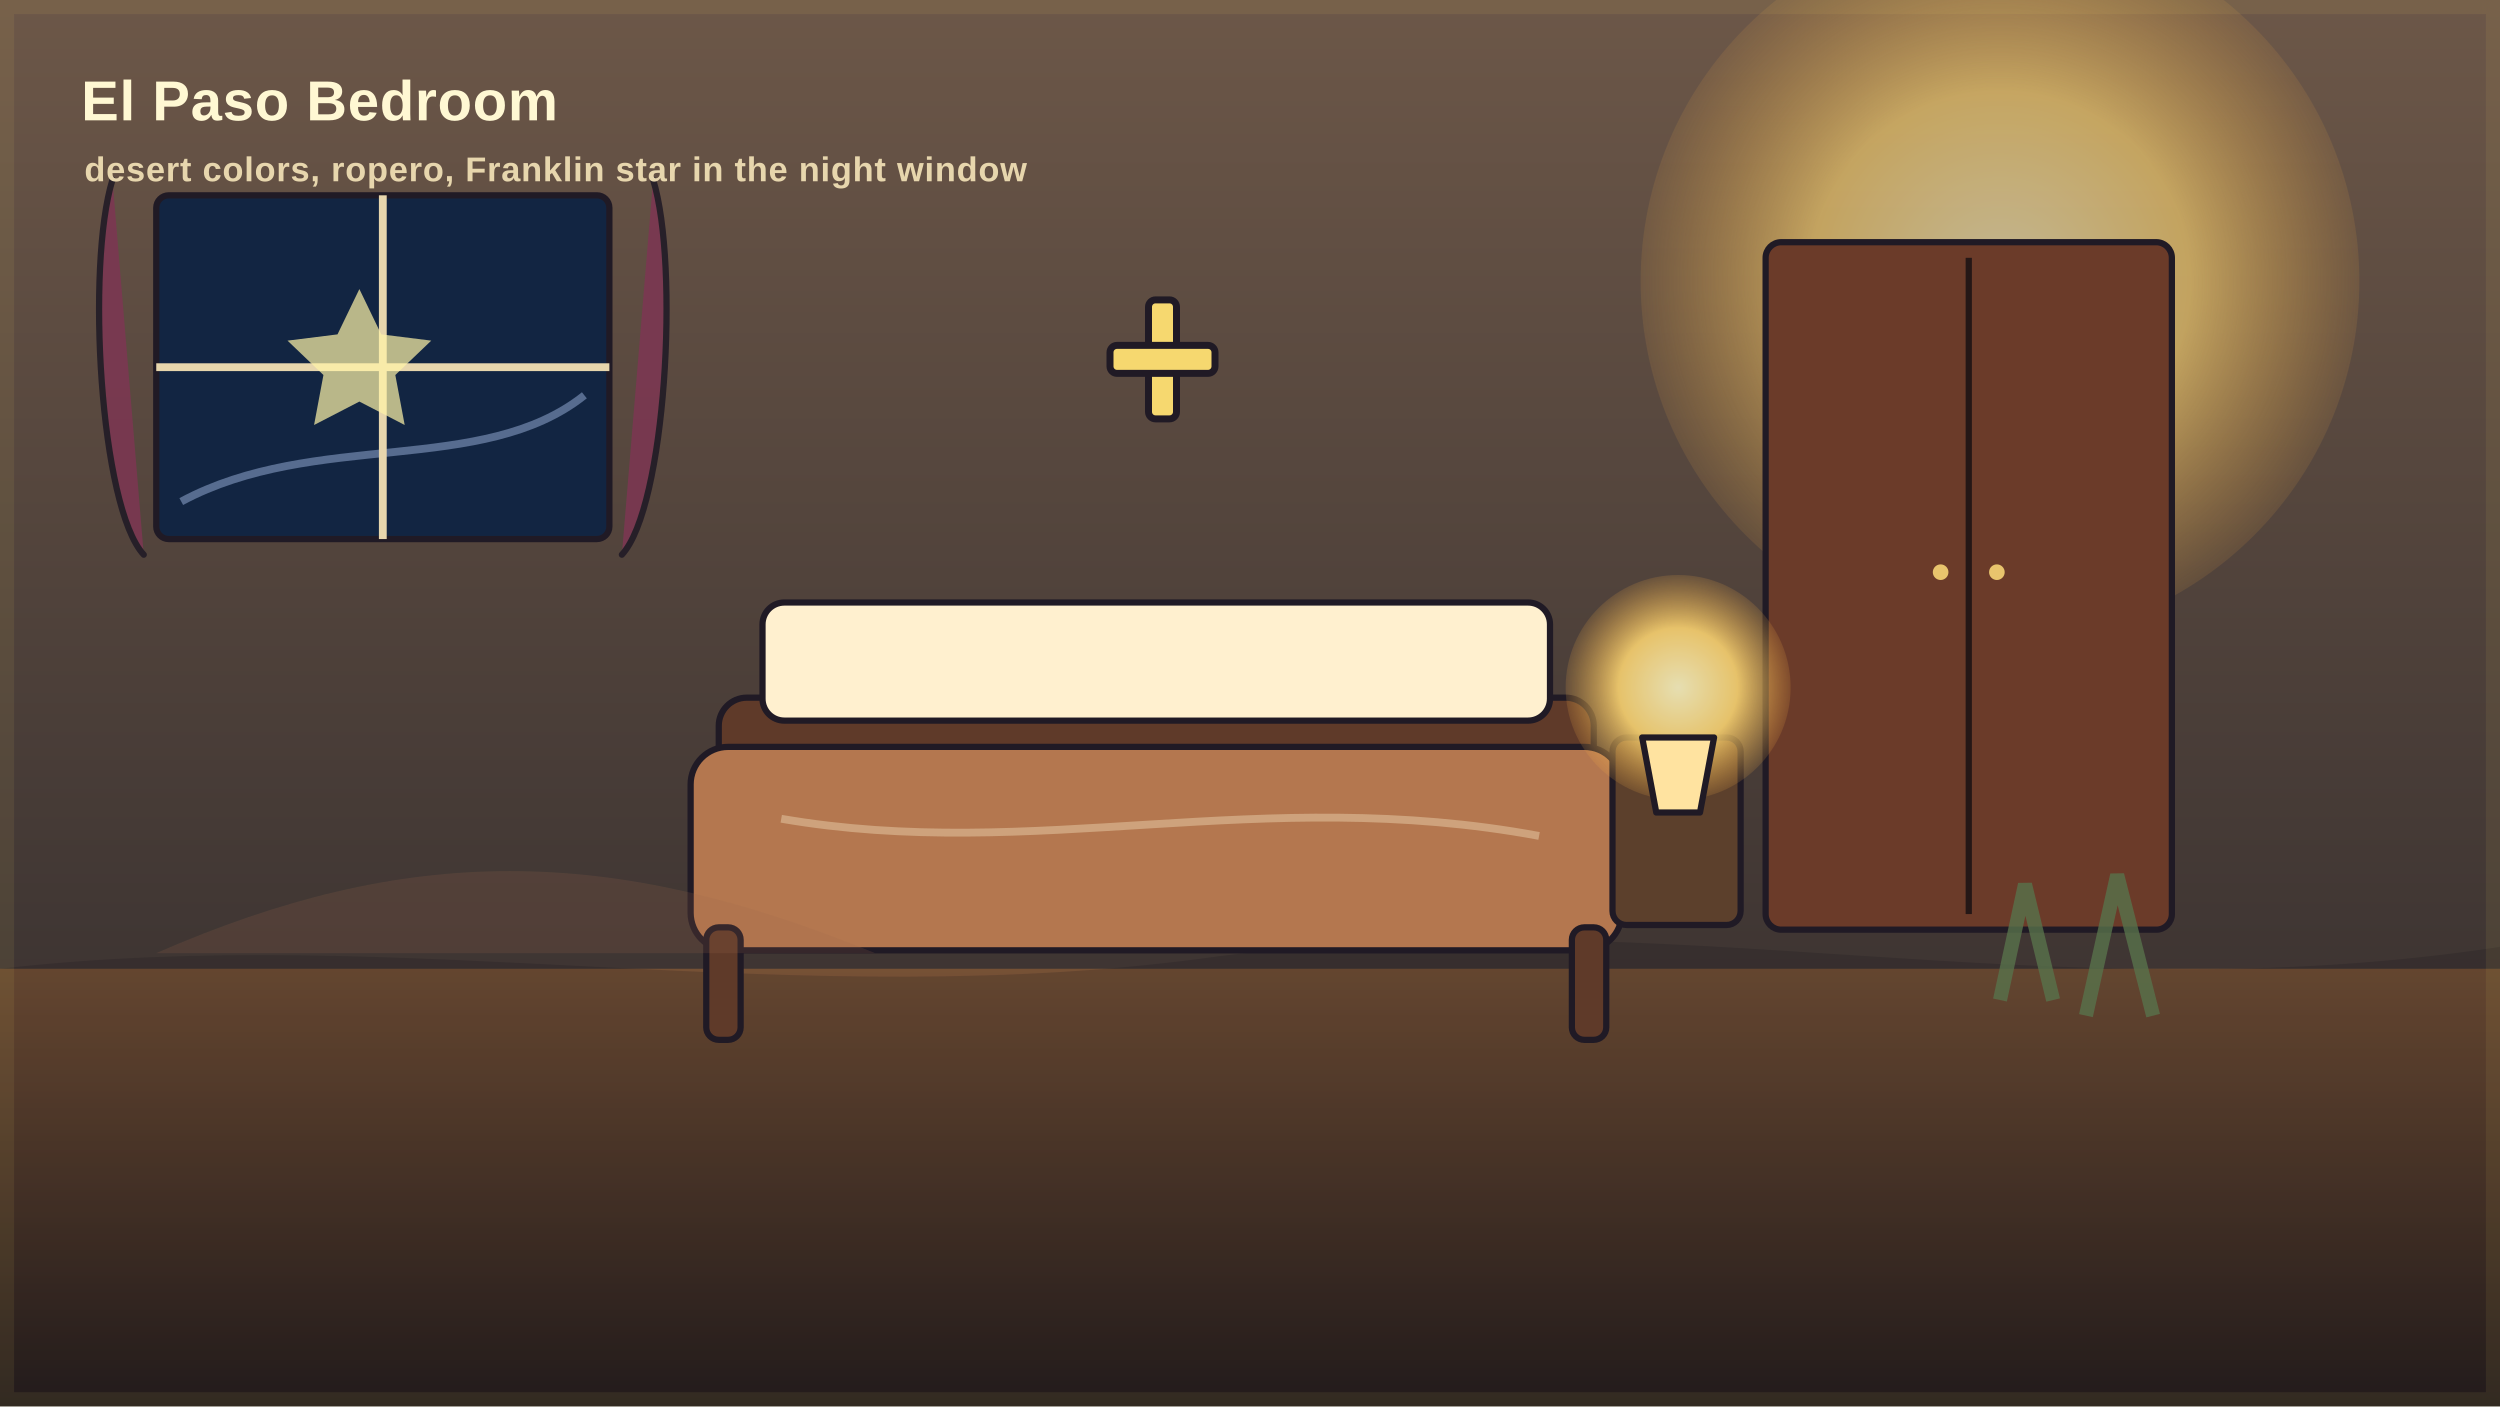
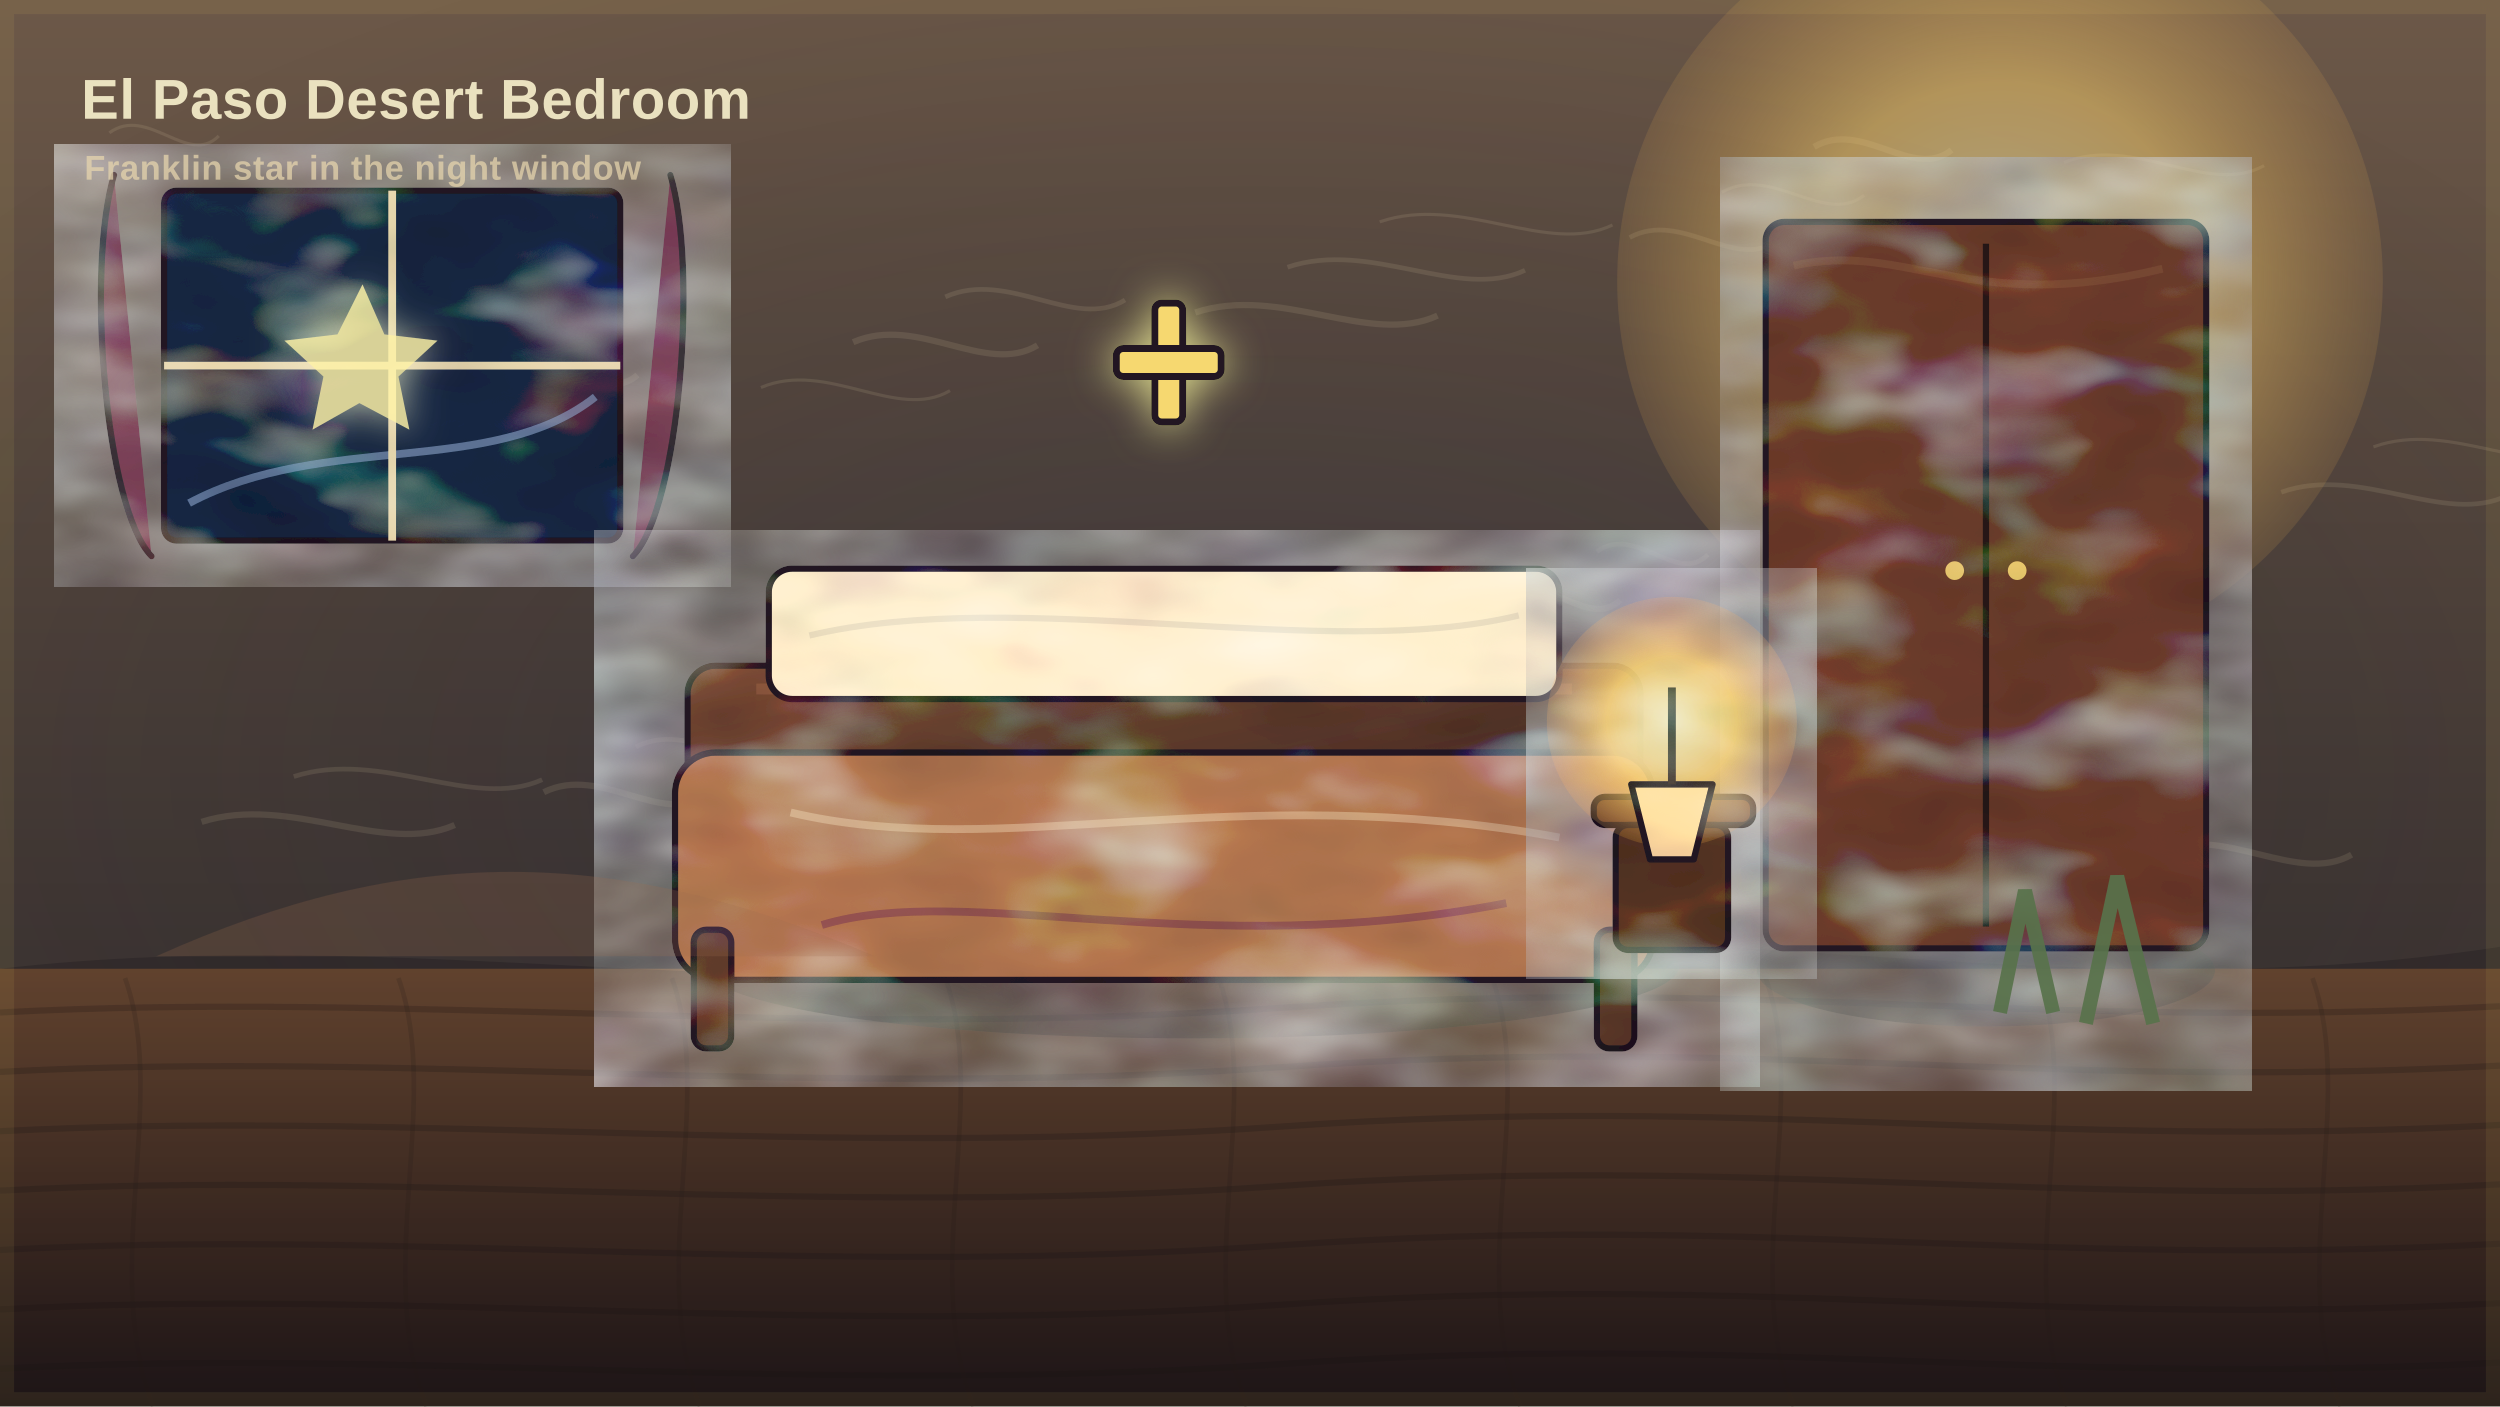
<svg xmlns="http://www.w3.org/2000/svg" width="1600" height="900" viewBox="0 0 1600 900">
  <style>
-   .ink{stroke:#201a25;stroke-width:4;stroke-linecap:round;stroke-linejoin:round}
-   .soft{filter:url(#soft)}
-   .label{font-family:Arial,Helvetica,sans-serif;font-weight:800;letter-spacing:.5px}
+   .ink{stroke:#201823;stroke-width:4;stroke-linecap:round;stroke-linejoin:round}
+   .thin{stroke:#2c2330;stroke-width:2;stroke-linecap:round;stroke-linejoin:round}
+   .paint{filter:url(#paint)}
+   .glow{filter:url(#goldGlow)}
+   .label{font-family:Arial,Helvetica,sans-serif;font-weight:800;letter-spacing:.4px}
</style>
  <defs>
-     <filter id="soft">
-       <feGaussianBlur stdDeviation="7" />
+     <filter id="paint" x="-8%" y="-8%" width="116%" height="116%">
+       <feTurbulence type="fractalNoise" baseFrequency=".009 .018" numOctaves="3" seed="17" result="noise" />
+       <feColorMatrix in="noise" type="saturate" values=".18" result="softNoise" />
+       <feBlend in="SourceGraphic" in2="softNoise" mode="overlay" />
    </filter>
-     <linearGradient id="wall" x1="0" y1="0" x2="0" y2="1">
-       <stop stop-color="#3f4d6d" />
-       <stop offset="1" stop-color="#172033" />
-     </linearGradient>
-     <linearGradient id="floor" x1="0" y1="0" x2="0" y2="1">
-       <stop stop-color="#5b4435" />
-       <stop offset="1" stop-color="#2c211d" />
-     </linearGradient>
-     <radialGradient id="lamp" cx=".5" cy=".5" r=".55">
-       <stop stop-color="#fff7c4" />
-       <stop offset=".48" stop-color="#ffd772" />
-       <stop offset="1" stop-color="#f4a73c" stop-opacity="0" />
+     <filter id="goldGlow" x="-120%" y="-120%" width="340%" height="340%">
+       <feGaussianBlur stdDeviation="12" result="blur" />
+       <feColorMatrix in="blur" type="matrix" values="1 0 0 0 .95  0 1 0 0 .72  0 0 1 0 .25  0 0 0 .82 0" result="gold" />
+       <feMerge>
+         <feMergeNode in="gold" />
+         <feMergeNode in="SourceGraphic" />
+       </feMerge>
+     </filter>
+     <radialGradient id="lamp" cx=".5" cy=".5" r=".58">
+       <stop stop-color="#fff8c8" />
+       <stop offset=".45" stop-color="#ffd56f" />
+       <stop offset="1" stop-color="#f0a948" stop-opacity="0" />
    </radialGradient>
-     <linearGradient id="shadow" x1="0" y1="0" x2="1" y2="1">
-       <stop stop-color="#04070d" />
-       <stop offset="1" stop-color="#1f102b" />
+     <radialGradient id="nightPool" cx=".5" cy=".55" r=".65">
+       <stop stop-color="#1b2441" stop-opacity=".65" />
+       <stop offset="1" stop-color="#070a12" stop-opacity="0" />
+     </radialGradient>
+     <linearGradient id="woodDark" x1="0" y1="0" x2="1" y2="1">
+       <stop stop-color="#7c4d36" />
+       <stop offset="1" stop-color="#38221d" />
    </linearGradient>
    <linearGradient id="sceneWall" x1="0" y1="0" x2="0" y2="1">
-       <stop stop-color="#6c5748" />
+       <stop stop-color="#6c5848" />
      <stop offset="1" stop-color="#2a2629" />
    </linearGradient>
    <linearGradient id="sceneFloor" x1="0" y1="0" x2="0" y2="1">
      <stop stop-color="#765135" />
-       <stop offset="1" stop-color="#261d1c" />
+       <stop offset="1" stop-color="#211818" />
    </linearGradient>
  </defs>
  <rect width="1600" height="900" fill="url(#sceneWall)" />
+   <rect width="1600" height="900" fill="url(#nightPool)" opacity=".42" />
+   <path d="M70 85 C94.5 67, 120.4 107, 140 87" stroke="#f4e2ba" stroke-width="2" opacity=".11" fill="none" />
+   <path d="M209 296 C239.45 278, 271.64 318, 296 298" stroke="#f4e2ba" stroke-width="3" opacity=".11" fill="none" />
+   <path d="M348 507 C384.4 489, 422.88 529, 452 509" stroke="#f4e2ba" stroke-width="4" opacity=".11" fill="none" />
+   <path d="M487 248 C529.35 230, 574.12 270, 608 250" stroke="#f4e2ba" stroke-width="2" opacity=".11" fill="none" />
+   <path d="M626 459 C674.3 441, 725.36 481, 764 461" stroke="#f4e2ba" stroke-width="3" opacity=".11" fill="none" />
+   <path d="M765 200 C819.25 182, 876.6 222, 920 202" stroke="#f4e2ba" stroke-width="4" opacity=".11" fill="none" />
+   <path d="M904 411 C930.95 393, 959.44 433, 981 413" stroke="#f4e2ba" stroke-width="2" opacity=".11" fill="none" />
+   <path d="M1043 152 C1075.9 134, 1110.68 174, 1137 154" stroke="#f4e2ba" stroke-width="3" opacity=".11" fill="none" />
+   <path d="M1182 363 C1220.85 345, 1261.92 385, 1293 365" stroke="#f4e2ba" stroke-width="4" opacity=".11" fill="none" />
+   <path d="M1321 104 C1365.8 86, 1413.16 126, 1449 106" stroke="#f4e2ba" stroke-width="2" opacity=".11" fill="none" />
+   <path d="M1460 315 C1510.75 297, 1564.4 337, 1605 317" stroke="#f4e2ba" stroke-width="3" opacity=".11" fill="none" />
+   <path d="M129 526 C185.7 508, 245.64 548, 291 528" stroke="#f4e2ba" stroke-width="4" opacity=".11" fill="none" />
+   <path d="M268 267 C297.4 249, 328.48 289, 352 269" stroke="#f4e2ba" stroke-width="2" opacity=".11" fill="none" />
+   <path d="M407 478 C442.35 460, 479.72 500, 508 480" stroke="#f4e2ba" stroke-width="3" opacity=".11" fill="none" />
+   <path d="M546 219 C587.3 201, 630.96 241, 664 221" stroke="#f4e2ba" stroke-width="4" opacity=".11" fill="none" />
+   <path d="M685 430 C732.25 412, 782.2 452, 820 432" stroke="#f4e2ba" stroke-width="2" opacity=".11" fill="none" />
+   <path d="M824 171 C877.2 153, 933.44 193, 976 173" stroke="#f4e2ba" stroke-width="3" opacity=".11" fill="none" />
+   <path d="M963 382 C988.9 364, 1016.28 404, 1037 384" stroke="#f4e2ba" stroke-width="4" opacity=".11" fill="none" />
+   <path d="M1102 123 C1133.85 105, 1167.52 145, 1193 125" stroke="#f4e2ba" stroke-width="2" opacity=".11" fill="none" />
+   <path d="M1241 334 C1278.8 316, 1318.76 356, 1349 336" stroke="#f4e2ba" stroke-width="3" opacity=".11" fill="none" />
+   <path d="M1380 545 C1423.75 527, 1470 567, 1505 547" stroke="#f4e2ba" stroke-width="4" opacity=".11" fill="none" />
+   <path d="M1519 286 C1568.7 268, 1621.24 308, 1661 288" stroke="#f4e2ba" stroke-width="2" opacity=".11" fill="none" />
+   <path d="M188 497 C243.65 479, 302.48 519, 347 499" stroke="#f4e2ba" stroke-width="3" opacity=".11" fill="none" />
+   <path d="M327 238 C355.35 220, 385.32 260, 408 240" stroke="#f4e2ba" stroke-width="4" opacity=".11" fill="none" />
+   <path d="M466 449 C500.3 431, 536.56 471, 564 451" stroke="#f4e2ba" stroke-width="2" opacity=".11" fill="none" />
+   <path d="M605 190 C645.25 172, 687.8 212, 720 192" stroke="#f4e2ba" stroke-width="3" opacity=".11" fill="none" />
+   <path d="M744 401 C790.2 383, 839.04 423, 876 403" stroke="#f4e2ba" stroke-width="4" opacity=".11" fill="none" />
+   <path d="M883 142 C935.15 124, 990.28 164, 1032 144" stroke="#f4e2ba" stroke-width="2" opacity=".11" fill="none" />
+   <path d="M1022 353 C1046.85 335, 1073.12 375, 1093 355" stroke="#f4e2ba" stroke-width="3" opacity=".11" fill="none" />
+   <path d="M1161 94 C1191.8 76, 1224.36 116, 1249 96" stroke="#f4e2ba" stroke-width="4" opacity=".11" fill="none" />
  <rect y="620" width="1600" height="280" fill="url(#sceneFloor)" />
-   <path d="M0 620 C260 590 510 650 780 612 C1070 575 1310 650 1600 606 L1600 900 L0 900Z" fill="#110f17" opacity=".18" />
-   <circle cx="1280" cy="180" r="230" fill="url(#lamp)" opacity=".62" />
-   <g>
-     <rect x="100" y="125" width="290" height="220" rx="8" fill="#122542" class="ink" />
-     <path d="M116 321 C201.5 275, 308.8 305, 374 253" stroke="#8fa6ce" stroke-width="5" fill="none" opacity=".55" />
-     <line x1="245" y1="125" x2="245" y2="345" stroke="#e7d6ad" stroke-width="5" />
-     <line x1="100" y1="235" x2="390" y2="235" stroke="#e7d6ad" stroke-width="5" />
-     <path d="M72 115 C55 170, 64 325, 92 355" fill="#7b3652" opacity=".88" class="ink" />
-     <path d="M418 115 C435 170, 426 325, 398 355" fill="#7b3652" opacity=".88" class="ink" />
+   <path d="M0 648 C260 634, 520 666, 820 645 S1300 660, 1600 644" stroke="#1b1414" stroke-opacity=".22" stroke-width="4" fill="none" />
+   <path d="M0 686 C260 672, 520 704, 820 683 S1300 698, 1600 682" stroke="#1b1414" stroke-opacity=".22" stroke-width="4" fill="none" />
+   <path d="M0 724 C260 710, 520 742, 820 721 S1300 736, 1600 720" stroke="#1b1414" stroke-opacity=".22" stroke-width="4" fill="none" />
+   <path d="M0 762 C260 748, 520 780, 820 759 S1300 774, 1600 758" stroke="#1b1414" stroke-opacity=".22" stroke-width="4" fill="none" />
+   <path d="M0 800 C260 786, 520 818, 820 797 S1300 812, 1600 796" stroke="#1b1414" stroke-opacity=".22" stroke-width="4" fill="none" />
+   <path d="M0 838 C260 824, 520 856, 820 835 S1300 850, 1600 834" stroke="#1b1414" stroke-opacity=".22" stroke-width="4" fill="none" />
+   <path d="M0 876 C260 862, 520 894, 820 873 S1300 888, 1600 872" stroke="#1b1414" stroke-opacity=".22" stroke-width="4" fill="none" />
+   <path d="M80 626 C108 704, 64 812, 98 900" stroke="#271c1b" stroke-opacity=".18" stroke-width="3" fill="none" />
+   <path d="M255 626 C283 704, 239 812, 273 900" stroke="#271c1b" stroke-opacity=".18" stroke-width="3" fill="none" />
+   <path d="M430 626 C458 704, 414 812, 448 900" stroke="#271c1b" stroke-opacity=".18" stroke-width="3" fill="none" />
+   <path d="M605 626 C633 704, 589 812, 623 900" stroke="#271c1b" stroke-opacity=".18" stroke-width="3" fill="none" />
+   <path d="M780 626 C808 704, 764 812, 798 900" stroke="#271c1b" stroke-opacity=".18" stroke-width="3" fill="none" />
+   <path d="M955 626 C983 704, 939 812, 973 900" stroke="#271c1b" stroke-opacity=".18" stroke-width="3" fill="none" />
+   <path d="M1130 626 C1158 704, 1114 812, 1148 900" stroke="#271c1b" stroke-opacity=".18" stroke-width="3" fill="none" />
+   <path d="M1305 626 C1333 704, 1289 812, 1323 900" stroke="#271c1b" stroke-opacity=".18" stroke-width="3" fill="none" />
+   <path d="M1480 626 C1508 704, 1464 812, 1498 900" stroke="#271c1b" stroke-opacity=".18" stroke-width="3" fill="none" />
+   <path d="M0 620 C260 590 510 650 780 612 C1070 575 1310 650 1600 606 L1600 900 L0 900Z" fill="#08070d" opacity=".2" />
+   <circle cx="1280" cy="180" r="245" fill="url(#lamp)" opacity=".5" />
+   <g class="paint">
+     <rect x="105" y="122" width="292" height="224" rx="8" fill="#122542" class="ink" />
+     <path d="M121 322 C207.2 276, 315.24 306, 381 254" stroke="#9cb3d8" stroke-width="5" fill="none" opacity=".55" />
+     <line x1="251" y1="122" x2="251" y2="346" stroke="#e7d6ad" stroke-width="5" />
+     <line x1="105" y1="234" x2="397" y2="234" stroke="#e7d6ad" stroke-width="5" />
+     <path d="M73 112 C55 170, 67 326, 97 356" fill="#7b3652" opacity=".9" class="ink" />
+     <path d="M429 112 C447 170, 435 326, 405 356" fill="#7b3652" opacity=".9" class="ink" />
  </g>
-   <g>
-     <rect x="1130" y="155" width="260" height="440" rx="10" fill="#6b3b29" class="ink" />
-     <line x1="1260" y1="165" x2="1260" y2="585" stroke="#251716" stroke-width="4" />
-     <circle cx="1242" cy="366.2" r="5" fill="#e8c46d" />
-     <circle cx="1278" cy="366.2" r="5" fill="#e8c46d" />
+   <g class="paint">
+     <ellipse cx="1271" cy="621" rx="146.64" ry="36" fill="#07080e" opacity=".28" />
+     <rect x="1130" y="142" width="282" height="465" rx="12" fill="#6b3b29" class="ink" />
+     <path d="M1148 170 C1220 154, 1260 202, 1384 172" stroke="#906247" stroke-width="5" opacity=".34" fill="none" />
+     <line x1="1271" y1="156" x2="1271" y2="593" stroke="#251716" stroke-width="4" />
+     <circle cx="1251" cy="365.2" r="6" fill="#e8c46d" />
+     <circle cx="1291" cy="365.2" r="6" fill="#e8c46d" />
  </g>
-   <g>
-     <rect x="460" y="446.5" width="560" height="100.8" rx="18" fill="#5f3a29" class="ink" />
-     <rect x="488" y="385.6" width="504" height="75.6" rx="14" fill="#fff0cf" class="ink" />
-     <rect x="442" y="478" width="596" height="130.2" rx="24" fill="#b4774f" class="ink" />
-     <path d="M500 524 C661.6 552, 807.2 502, 985 535" fill="none" stroke="#fff8d3" stroke-opacity=".34" stroke-width="5" />
-     <rect x="452" y="593.5" width="22" height="72" rx="8" fill="#5f3a29" class="ink" />
-     <rect x="1006" y="593.5" width="22" height="72" rx="8" fill="#5f3a29" class="ink" />
+   <g class="paint">
+     <ellipse cx="762.34" cy="618.58" rx="312.12" ry="46" fill="#07080e" opacity=".32" />
+     <rect x="440" y="425.98" width="610" height="124.12" rx="18" fill="url(#woodDark)" class="ink" />
+     <path d="M484 440.96 H1006" stroke="#a36a47" stroke-width="7" opacity=".45" />
+     <rect x="492" y="363.92" width="506" height="83.46" rx="15" fill="#fff0cf" class="ink" />
+     <path d="M518 406.72 C652.52 374.62, 849.04 423.84, 972 393.88" stroke="#d7cbb6" stroke-width="4" opacity=".5" fill="none" />
+     <rect x="432" y="481.62" width="626" height="145.52" rx="26" fill="#b4774f" class="ink" />
+     <path d="M506 520 C640.96 552, 791.24 498, 998 536" fill="none" stroke="#fff8d3" stroke-opacity=".34" stroke-width="5" />
+     <path d="M526 592 C617.84 564, 768.12 616, 964 578" stroke="#7b3652" stroke-width="5" opacity=".55" fill="none" />
+     <rect x="444" y="595.04" width="24" height="76" rx="8" fill="#5f3a29" class="ink" />
+     <rect x="1022" y="595.04" width="24" height="76" rx="8" fill="#5f3a29" class="ink" />
  </g>
-   <g transform="translate(744 230) scale(1.12)">
+   <g transform="translate(748 232) scale(1.12)" class="glow">
    <rect x="-8" y="-34" width="16" height="68" rx="4" fill="#f6d86f" class="ink" />
    <rect x="-30" y="-8" width="60" height="16" rx="4" fill="#f6d86f" class="ink" />
  </g>
-   <rect x="1032" y="472" width="82" height="120" rx="9" fill="#5c402c" class="ink" />
-   <circle cx="1074" cy="440" r="72" fill="url(#lamp)" opacity=".86" />
-   <path d="M1051 472 L1097 472 L1088 520 L1060 520Z" fill="#ffe3a0" class="ink" />
-   <g opacity=".8">
-     <polygon points="230,185 244,214 276,218 253,240 259,272 230,257 201,272 207,240 184,218 216,214" fill="#fff4a8" opacity=".88" />
-     <path d="M100 610 C260 540 390 540 560 610" fill="#9e6b4b" opacity=".22" />
-     <path d="M1280 640 l16 -74 l18 74 M1335 650 l20 -90 l23 90" stroke="#58724b" stroke-width="9" fill="none" />
+   <g class="paint">
+     <rect x="1020" y="510" width="102" height="18" rx="7" fill="#6a422e" class="ink" />
+     <rect x="1034" y="528" width="72" height="80" rx="8" fill="#543420" class="ink" />
+     <circle cx="1070" cy="462" r="80" fill="url(#lamp)" opacity=".82" />
+     <path d="M1044 502 L1096 502 L1084 550 L1056 550Z" fill="#ffe1a0" class="ink" />
+     <line x1="1070" y1="502" x2="1070" y2="440" stroke="#3b2b21" stroke-width="5" />
  </g>
-   <text x="52" y="77" class="label" font-size="36" fill="#fff8d3">El Paso Bedroom</text>
-   <text x="54" y="116" class="label" font-size="22" fill="#e7d6ad">desert colors, ropero, Franklin star in the night window</text>
+   <g opacity=".92">
+     <polygon points="232,182 246,214 280,218 255,241 262,275 230,258 200,275 207,241 182,218 216,214" fill="#fff4a8" opacity=".9" class="glow" />
+     <path d="M100 612 C260 540 392 540 560 612" fill="#9e6b4b" opacity=".24" />
+     <path d="M1280 648 l16 -78 l18 78 M1335 655 l20 -94 l23 94" stroke="#58724b" stroke-width="9" fill="none" />
+   </g>
+   <text x="52" y="76" class="label" font-size="36" fill="#fff8d3" opacity=".86">El Paso Desert Bedroom</text>
+   <text x="54" y="115" class="label" font-size="22" fill="#e7d6ad" opacity=".72">Franklin star in the night window</text>
  <rect x="0" y="0" width="1600" height="900" fill="none" stroke="#f6d86f" stroke-opacity=".08" stroke-width="18" />
</svg>
